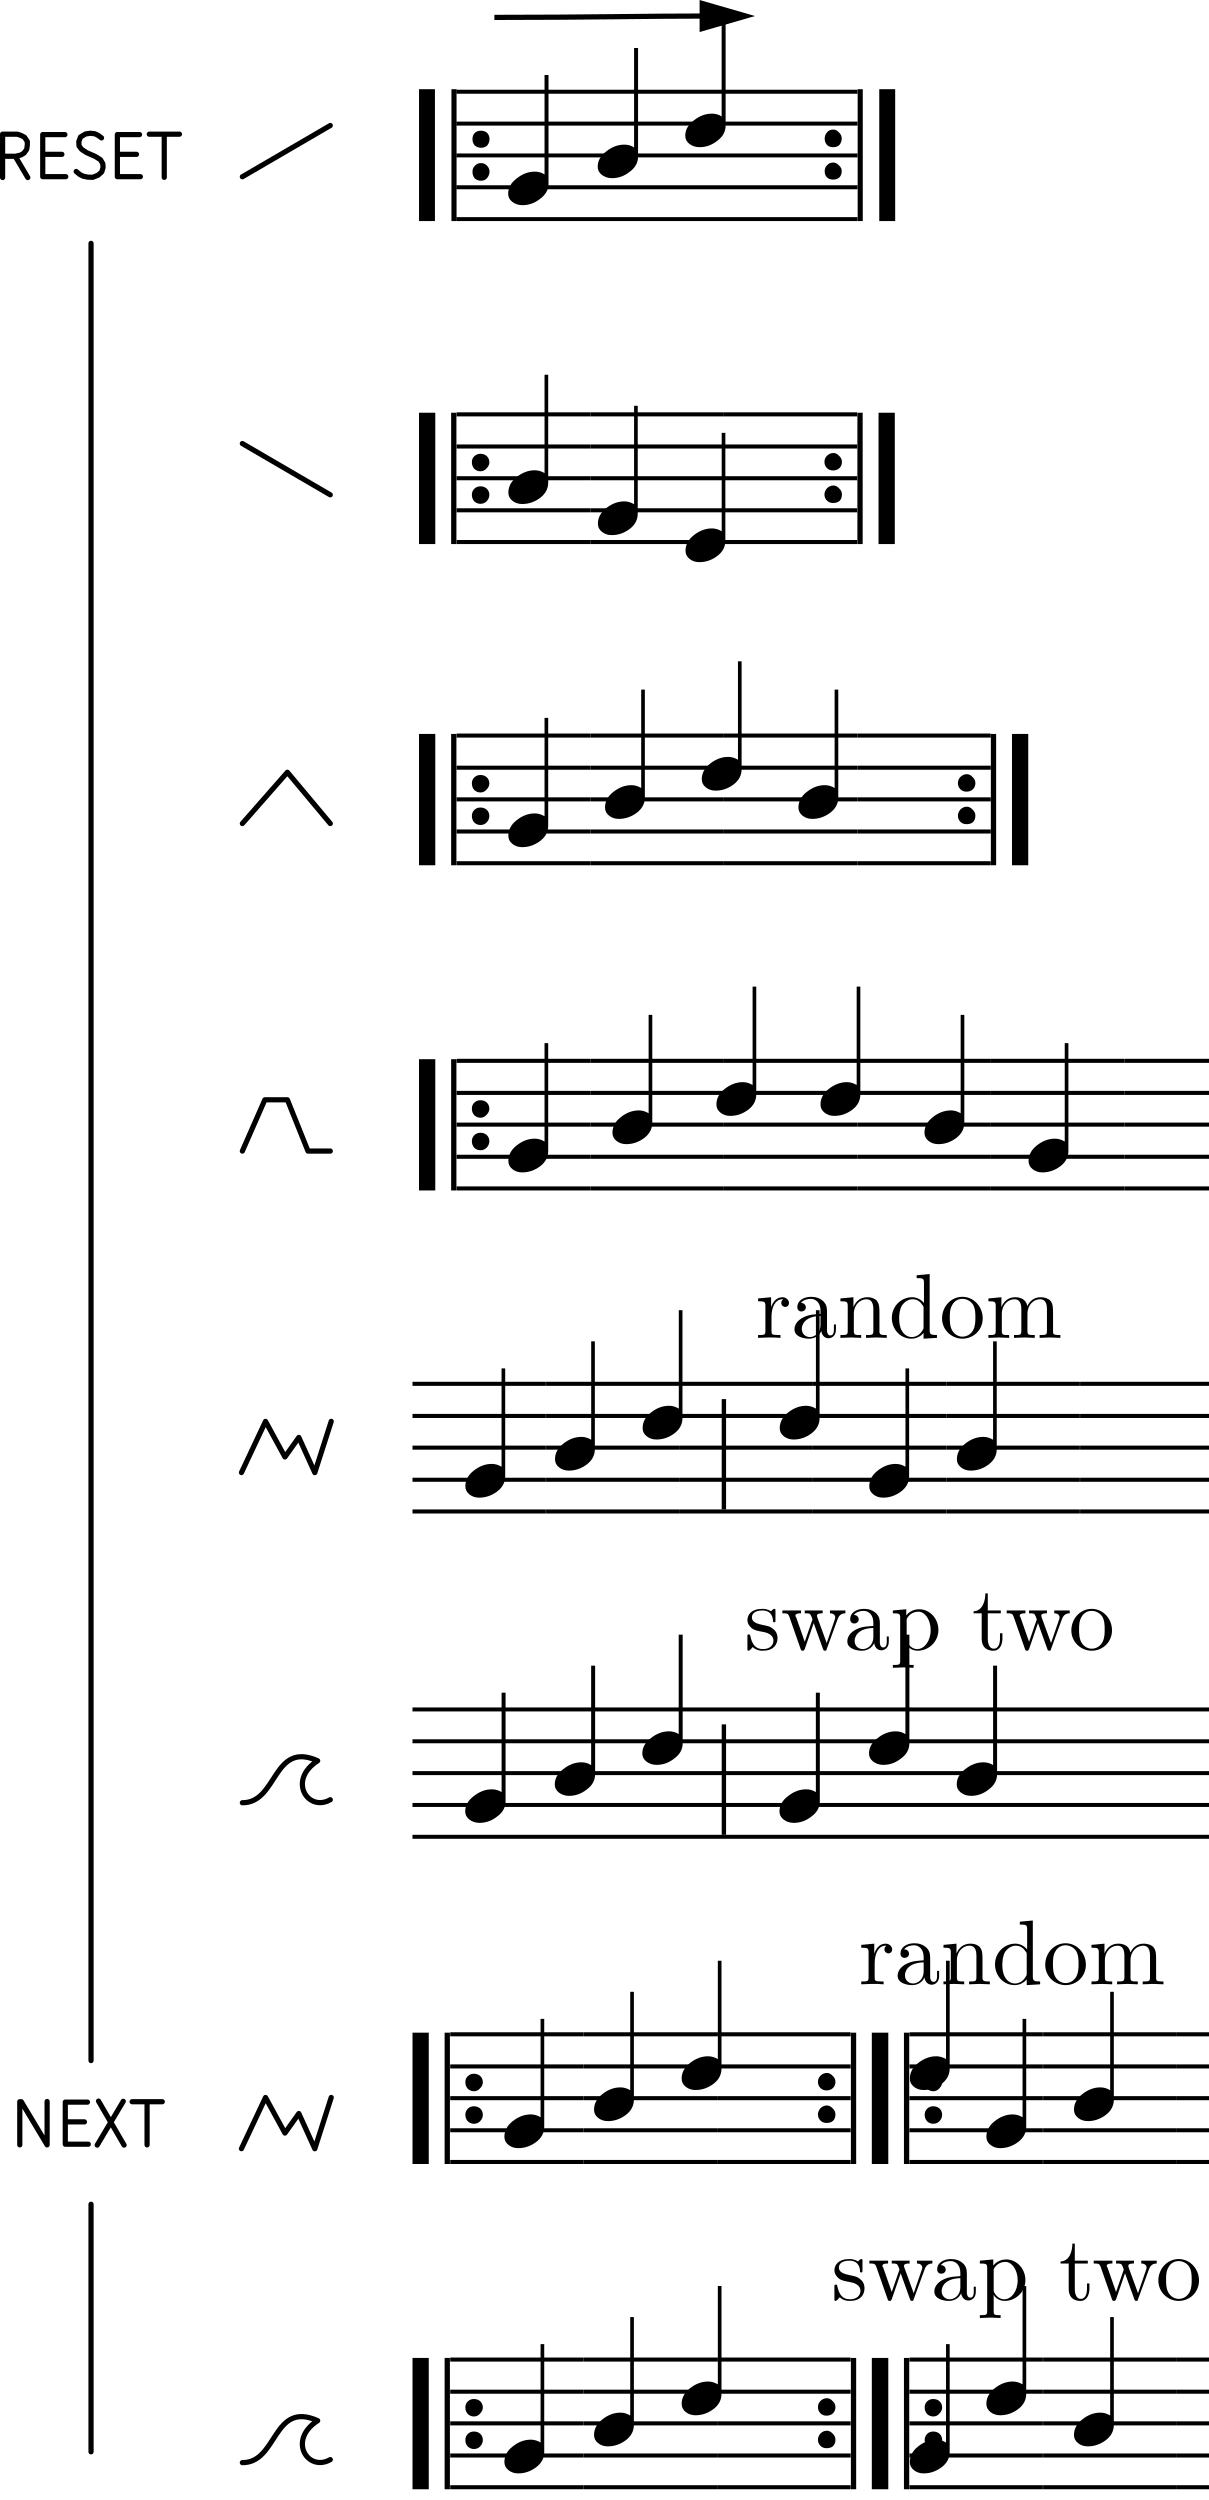
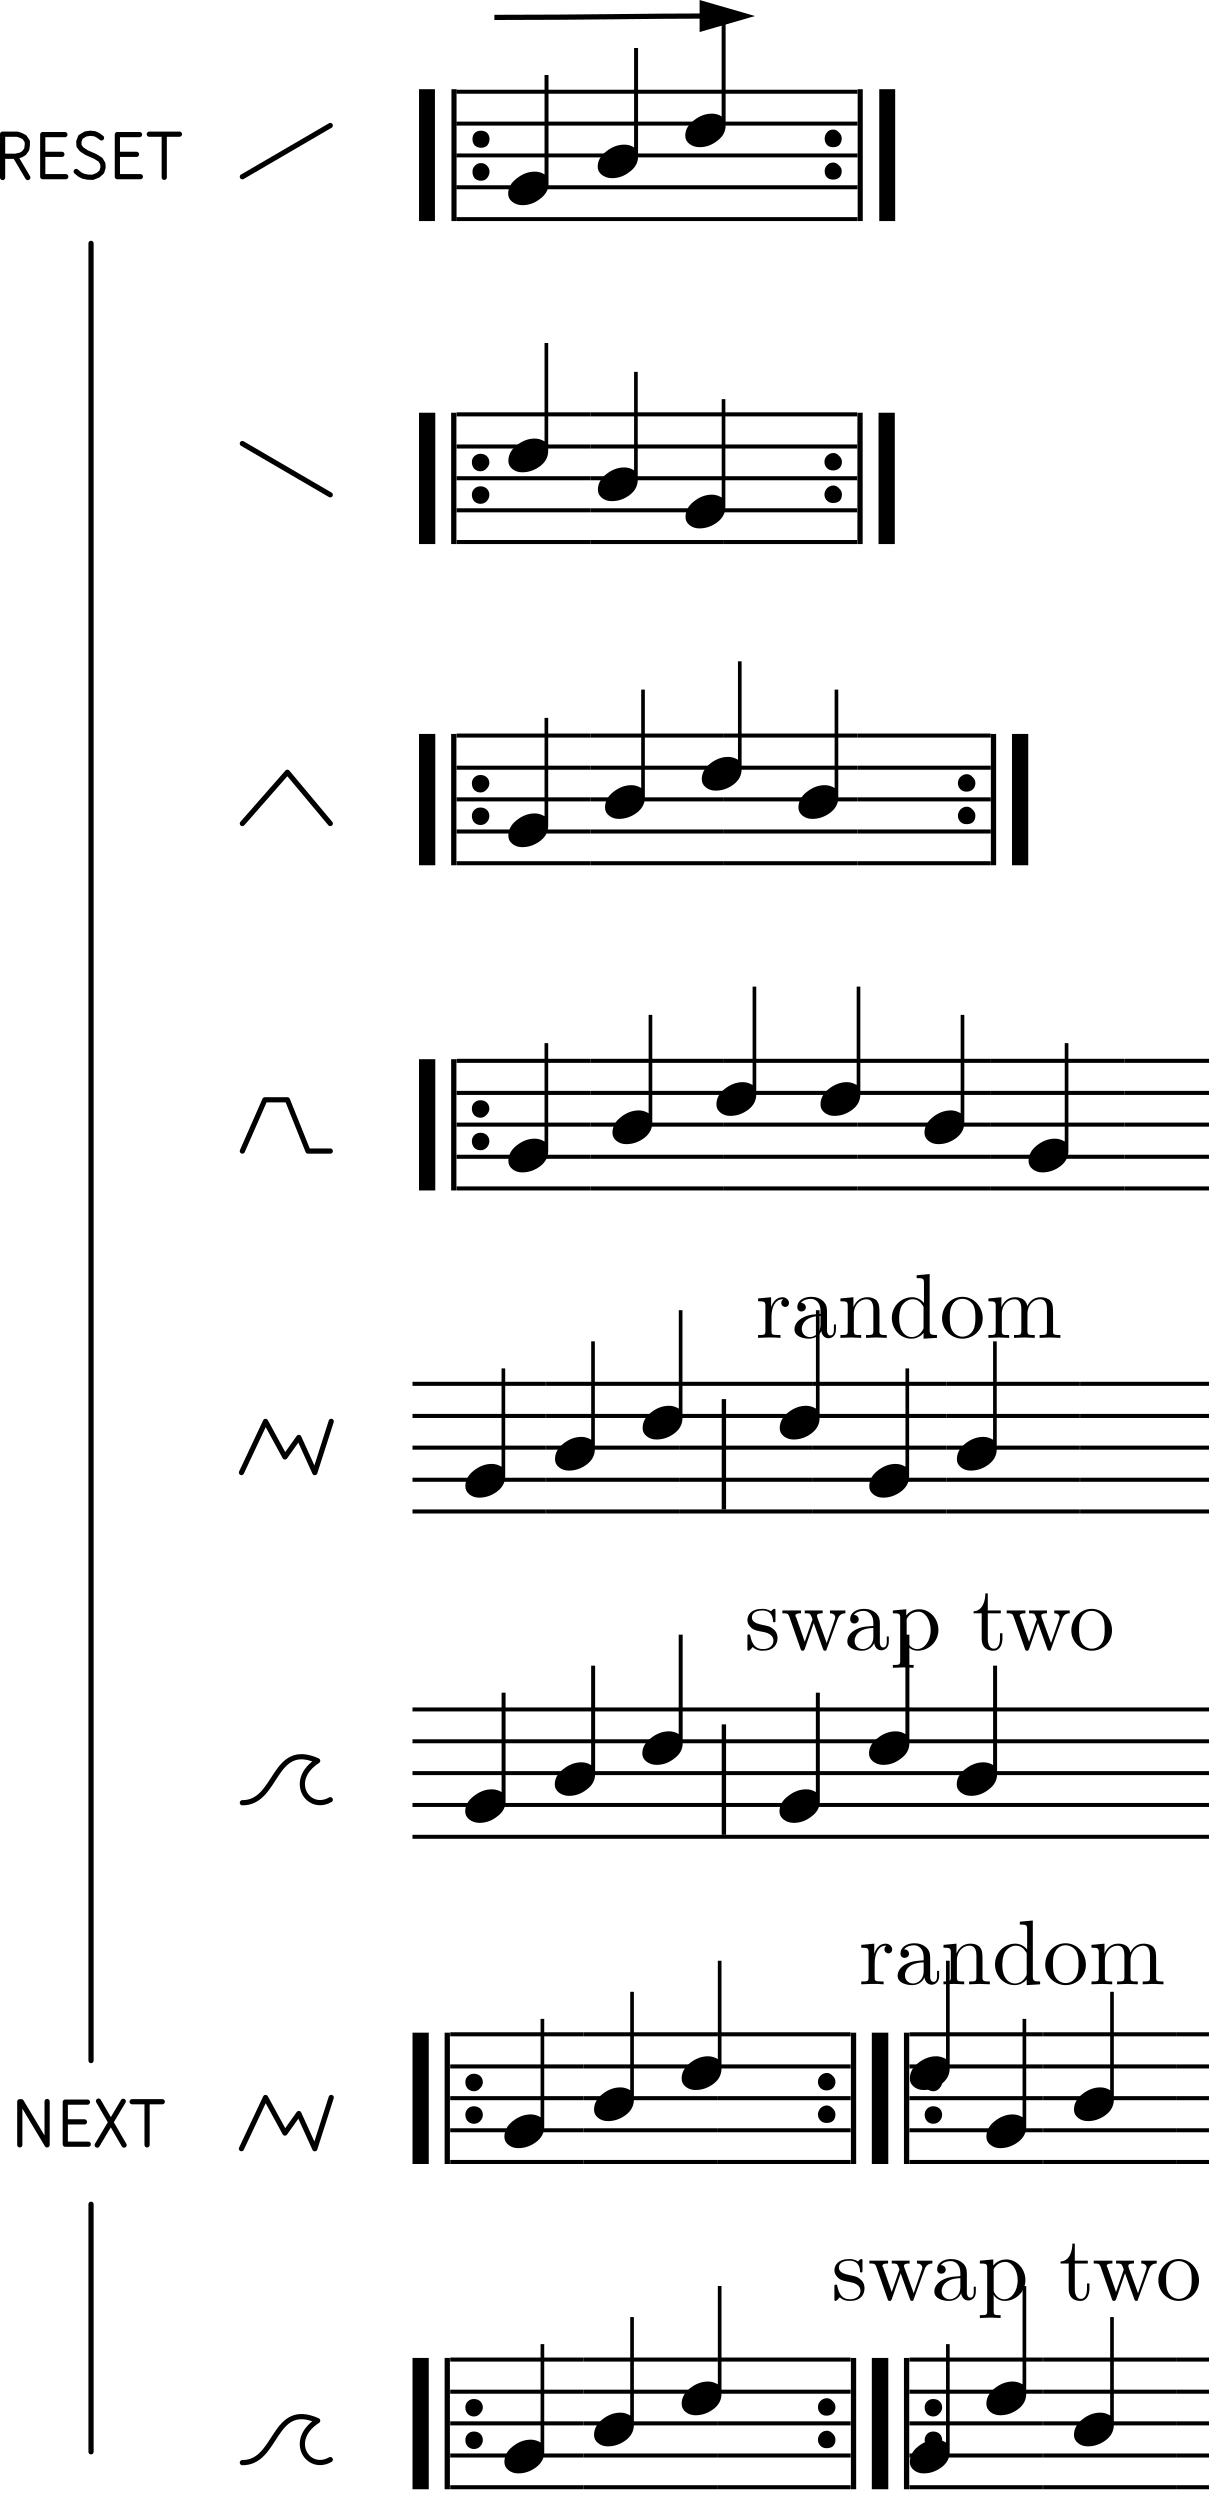
<svg xmlns="http://www.w3.org/2000/svg" width="46.427mm" height="96.08mm" viewBox="0 0 46.427 96.08" version="1.1" id="svg1">
  <defs id="defs1">
    <marker style="overflow:visible" id="Triangle-6-9-3-1-0-6-5" refX="-1" refY="0" orient="auto-start-reverse" markerWidth="2" markerHeight="1" viewBox="0 0 1 1" preserveAspectRatio="none">
      <path transform="scale(0.5)" style="fill:context-stroke;fill-rule:evenodd;stroke:context-stroke;stroke-width:1pt" d="M 5.77,0 -2.88,5 V -5 Z" id="path135-4-1-2-22-2-3-3" />
    </marker>
  </defs>
  <g id="layer1" transform="translate(-50.35742,-88.31713)">
    <text xml:space="preserve" style="font-size:6.413px;line-height:1.25;font-family:sans-serif;stroke-width:0.37" x="66.461" y="121.414" id="text31-7">
      <tspan id="tspan31-9" style="stroke-width:0.37" x="66.461" y="121.414">𝄆𝄚𝄚𝄚𝄚𝄇</tspan>
    </text>
    <text xml:space="preserve" style="font-size:6.413px;line-height:1.25;font-family:sans-serif;stroke-width:0.37" x="69.645" y="120.809" id="text34-74">
      <tspan id="tspan34-91" style="stroke-width:0.37" x="69.645" y="120.809">𝅘𝅥</tspan>
    </text>
    <text xml:space="preserve" style="font-size:6.413px;line-height:1.25;font-family:sans-serif;stroke-width:0.37" x="73.361" y="119.724" id="text34-7-7">
      <tspan id="tspan34-9-0" style="stroke-width:0.37" x="73.361" y="119.724">𝅘𝅥</tspan>
    </text>
    <text xml:space="preserve" style="font-size:6.413px;line-height:1.25;font-family:sans-serif;stroke-width:0.37" x="77.077" y="118.638" id="text34-4-6">
      <tspan id="tspan34-3-0" style="stroke-width:0.37" x="77.077" y="118.638">𝅘𝅥</tspan>
    </text>
    <text xml:space="preserve" style="font-size:6.413px;line-height:1.25;font-family:sans-serif;stroke-width:0.37" x="80.793" y="119.724" id="text34-4-6-9">
      <tspan id="tspan34-3-0-4" style="stroke-width:0.37" x="80.793" y="119.724">𝅘𝅥</tspan>
    </text>
    <text xml:space="preserve" style="font-size:6.413px;line-height:1.25;font-family:sans-serif;stroke-width:0.37" x="66.461" y="133.914" id="text31-7-3">
      <tspan id="tspan31-9-8" style="stroke-width:0.37" x="66.461" y="133.914">𝄆𝄚𝄚𝄚𝄚𝄚𝄚𝄇</tspan>
    </text>
    <text xml:space="preserve" style="font-size:6.413px;line-height:1.25;font-family:sans-serif;stroke-width:0.37" x="69.645" y="133.31" id="text34-74-5">
      <tspan id="tspan34-91-2" style="stroke-width:0.37" x="69.645" y="133.31">𝅘𝅥</tspan>
    </text>
    <text xml:space="preserve" style="font-size:6.413px;line-height:1.25;font-family:sans-serif;stroke-width:0.37" x="73.643" y="132.224" id="text34-7-7-2">
      <tspan id="tspan34-9-0-2" style="stroke-width:0.37" x="73.643" y="132.224">𝅘𝅥</tspan>
    </text>
    <text xml:space="preserve" style="font-size:6.413px;line-height:1.25;font-family:sans-serif;stroke-width:0.37" x="77.641" y="131.138" id="text34-4-6-7">
      <tspan id="tspan34-3-0-0" style="stroke-width:0.37" x="77.641" y="131.138">𝅘𝅥</tspan>
    </text>
    <text xml:space="preserve" style="font-size:6.413px;line-height:1.25;font-family:sans-serif;stroke-width:0.37" x="81.64" y="131.138" id="text34-4-6-7-3">
      <tspan id="tspan34-3-0-0-8" style="stroke-width:0.37" x="81.64" y="131.138">𝅘𝅥</tspan>
    </text>
    <text xml:space="preserve" style="font-size:6.413px;line-height:1.25;font-family:sans-serif;stroke-width:0.37" x="85.638" y="132.224" id="text34-4-6-9-3">
      <tspan id="tspan34-3-0-4-4" style="stroke-width:0.37" x="85.638" y="132.224">𝅘𝅥</tspan>
    </text>
    <text xml:space="preserve" style="font-size:6.413px;line-height:1.25;font-family:sans-serif;stroke-width:0.37" x="89.636" y="133.31" id="text34-4-6-1-6">
      <tspan id="tspan34-3-0-5-3" style="stroke-width:0.37" x="89.636" y="133.31">𝅘𝅥</tspan>
    </text>
    <g id="g35" transform="matrix(1.398405,0,0,1.398405,-447.1299,-369.3243)">
      <text xml:space="preserve" style="font-size:4.586px;line-height:1.25;font-family:sans-serif;stroke-width:0.265" x="367.269" y="333.226" id="text31">
        <tspan id="tspan31" style="stroke-width:0.265" x="367.269" y="333.226">𝄆𝄚𝄚𝄚𝄇</tspan>
      </text>
      <text xml:space="preserve" style="font-size:4.586px;line-height:1.25;font-family:sans-serif;stroke-width:0.265" x="369.546" y="332.853" id="text34">
        <tspan id="tspan34" style="stroke-width:0.265" x="369.546" y="332.853">𝅘𝅥</tspan>
      </text>
      <text xml:space="preserve" style="font-size:4.586px;line-height:1.25;font-family:sans-serif;stroke-width:0.265" x="372.007" y="332.109" id="text34-7">
        <tspan id="tspan34-9" style="stroke-width:0.265" x="372.007" y="332.109">𝅘𝅥</tspan>
      </text>
      <text xml:space="preserve" style="font-size:4.586px;line-height:1.25;font-family:sans-serif;stroke-width:0.265" x="374.414" y="331.257" id="text34-4">
        <tspan id="tspan34-3" style="stroke-width:0.265" x="374.414" y="331.257">𝅘𝅥</tspan>
      </text>
    </g>
    <text xml:space="preserve" style="font-size:6.413px;line-height:1.25;font-family:sans-serif;stroke-width:0.37" x="66.461" y="109.071" id="text31-0">
      <tspan id="tspan31-3" style="stroke-width:0.37" x="66.461" y="109.071">𝄆𝄚𝄚𝄚𝄇</tspan>
    </text>
-     <text xml:space="preserve" style="font-size:6.413px;line-height:1.25;font-family:sans-serif;stroke-width:0.37" x="76.453" y="109.859" id="text34-6-5">
-       <tspan id="tspan34-1-4" style="stroke-width:0.37" x="76.453" y="109.859">𝅘𝅥</tspan>
-     </text>
-     <text xml:space="preserve" style="font-size:6.413px;line-height:1.25;font-family:sans-serif;stroke-width:0.37" x="73.087" y="108.819" id="text34-7-0">
-       <tspan id="tspan34-9-6" style="stroke-width:0.37" x="73.087" y="108.819">𝅘𝅥</tspan>
-     </text>
-     <text xml:space="preserve" style="font-size:6.413px;line-height:1.25;font-family:sans-serif;stroke-width:0.37" x="69.645" y="107.628" id="text34-4-3">
-       <tspan id="tspan34-3-2" style="stroke-width:0.37" x="69.645" y="107.628">𝅘𝅥</tspan>
+     <text xml:space="preserve" style="font-size:6.413px;line-height:1.25;font-family:sans-serif;stroke-width:0.37" x="76.453" y="108.565" id="text34-6-5">
+       <tspan id="tspan34-1-4" style="stroke-width:0.37" x="76.453" y="108.565">𝅘𝅥</tspan>
+     </text>
+     <text xml:space="preserve" style="font-size:6.413px;line-height:1.25;font-family:sans-serif;stroke-width:0.37" x="73.087" y="107.512" id="text34-7-0">
+       <tspan id="tspan34-9-6" style="stroke-width:0.37" x="73.087" y="107.512">𝅘𝅥</tspan>
+     </text>
+     <text xml:space="preserve" style="font-size:6.413px;line-height:1.25;font-family:sans-serif;stroke-width:0.37" x="69.645" y="106.407" id="text34-4-3">
+       <tspan id="tspan34-3-2" style="stroke-width:0.37" x="69.645" y="106.407">𝅘𝅥</tspan>
    </text>
    <path style="fill:none;stroke:#000000;stroke-width:0.2;stroke-linecap:butt;stroke-linejoin:miter;stroke-dasharray:none;stroke-opacity:1;marker-end:url(#Triangle-6-9-3-1-0-6-5)" d="m 69.357,88.986 c 3.589,0 5.82,-0.053 8.197,-0.053" id="path27-48-4-0-2-3-9-6" />
    <g id="g35-1-5" transform="matrix(1.398405,0,0,1.398405,-447.3817,-307.1534)">
      <text xml:space="preserve" style="font-size:4.586px;line-height:1.25;font-family:sans-serif;stroke-width:0.265" x="367.269" y="333.226" id="text31-3-9">
        <tspan id="tspan31-5-9" style="stroke-width:0.265" x="367.269" y="333.226">𝄚𝄚𝄚𝄚𝄚𝄚</tspan>
      </text>
      <text xml:space="preserve" style="font-size:4.586px;line-height:1.25;font-family:sans-serif;stroke-width:0.265" x="368.546" y="332.853" id="text34-9-0">
        <tspan id="tspan34-34-7" style="stroke-width:0.265" x="368.546" y="332.853">𝅘𝅥</tspan>
      </text>
      <text xml:space="preserve" style="font-size:4.586px;line-height:1.25;font-family:sans-serif;stroke-width:0.265" x="371.007" y="332.109" id="text34-7-1-6">
        <tspan id="tspan34-9-5-3" style="stroke-width:0.265" x="371.007" y="332.109">𝅘𝅥</tspan>
      </text>
      <text xml:space="preserve" style="font-size:4.586px;line-height:1.25;font-family:sans-serif;stroke-width:0.265" x="373.414" y="331.257" id="text34-4-0-7">
        <tspan id="tspan34-3-8-6" style="stroke-width:0.265" x="373.414" y="331.257">𝅘𝅥</tspan>
      </text>
      <text xml:space="preserve" style="font-size:4.586px;line-height:1.25;font-family:sans-serif;stroke-width:0.265" x="377.184" y="332.853" id="text34-9-0-6">
        <tspan id="tspan34-34-7-5" style="stroke-width:0.265" x="377.184" y="332.853">𝅘𝅥</tspan>
      </text>
      <text xml:space="preserve" style="font-size:4.586px;line-height:1.25;font-family:sans-serif;stroke-width:0.265" x="379.646" y="331.257" id="text34-7-1-6-0">
        <tspan id="tspan34-9-5-3-8" style="stroke-width:0.265" x="379.646" y="331.257">𝅘𝅥</tspan>
      </text>
      <text xml:space="preserve" style="font-size:4.586px;line-height:1.25;font-family:sans-serif;stroke-width:0.265" x="382.053" y="332.109" id="text34-4-0-7-1">
        <tspan id="tspan34-3-8-6-2" style="stroke-width:0.265" x="382.053" y="332.109">𝅘𝅥</tspan>
      </text>
      <path style="fill:none;stroke:#000000;stroke-width:0.12;stroke-linecap:butt;stroke-linejoin:miter;stroke-dasharray:none;stroke-opacity:1" d="m 375.828,333.226 v -3.034" id="path36" />
    </g>
    <text xml:space="preserve" style="font-size:3.528px;line-height:1.25;font-family:sans-serif;stroke-width:0.265" x="78.974" y="151.726" id="text47">
      <tspan id="tspan47" style="font-style:normal;font-variant:normal;font-weight:normal;font-stretch:normal;font-size:3.528px;font-family:'Latin Modern Roman';-inkscape-font-specification:'Latin Modern Roman, ';stroke-width:0.265" x="78.974" y="151.726">swap two</tspan>
    </text>
    <text xml:space="preserve" style="font-size:6.413px;line-height:1.25;font-family:sans-serif;stroke-width:0.37" x="66.209" y="146.332" id="text31-3-9-7">
      <tspan id="tspan31-5-9-0" style="stroke-width:0.37" x="66.209" y="146.332">𝄚𝄚𝄚𝄚𝄚𝄚</tspan>
    </text>
    <text xml:space="preserve" style="font-size:6.413px;line-height:1.25;font-family:sans-serif;stroke-width:0.37" x="67.994" y="145.81" id="text34-9-0-0">
      <tspan id="tspan34-34-7-3" style="stroke-width:0.37" x="67.994" y="145.81">𝅘𝅥</tspan>
    </text>
    <text xml:space="preserve" style="font-size:6.413px;line-height:1.25;font-family:sans-serif;stroke-width:0.37" x="71.437" y="144.77" id="text34-7-1-6-4">
      <tspan id="tspan34-9-5-3-9" style="stroke-width:0.37" x="71.437" y="144.77">𝅘𝅥</tspan>
    </text>
    <text xml:space="preserve" style="font-size:6.413px;line-height:1.25;font-family:sans-serif;stroke-width:0.37" x="74.803" y="143.579" id="text34-4-0-7-2">
      <tspan id="tspan34-3-8-6-7" style="stroke-width:0.37" x="74.803" y="143.579">𝅘𝅥</tspan>
    </text>
    <text xml:space="preserve" style="font-size:6.413px;line-height:1.25;font-family:sans-serif;stroke-width:0.37" x="80.075" y="143.579" id="text34-9-0-6-4">
      <tspan id="tspan34-34-7-5-2" style="stroke-width:0.37" x="80.075" y="143.579">𝅘𝅥</tspan>
    </text>
    <text xml:space="preserve" style="font-size:6.413px;line-height:1.25;font-family:sans-serif;stroke-width:0.37" x="83.517" y="145.81" id="text34-7-1-6-0-5">
      <tspan id="tspan34-9-5-3-8-2" style="stroke-width:0.37" x="83.517" y="145.81">𝅘𝅥</tspan>
    </text>
    <text xml:space="preserve" style="font-size:6.413px;line-height:1.25;font-family:sans-serif;stroke-width:0.37" x="86.883" y="144.77" id="text34-4-0-7-1-4">
      <tspan id="tspan34-3-8-6-2-4" style="stroke-width:0.37" x="86.883" y="144.77">𝅘𝅥</tspan>
    </text>
    <path style="fill:none;stroke:#000000;stroke-width:0.168;stroke-linecap:butt;stroke-linejoin:miter;stroke-dasharray:none;stroke-opacity:1" d="m 78.178,146.331 v -4.243" id="path36-3" />
    <text xml:space="preserve" style="font-size:3.528px;line-height:1.25;font-family:sans-serif;stroke-width:0.265" x="79.397" y="139.734" id="text47-5">
      <tspan id="tspan47-0" style="font-style:normal;font-variant:normal;font-weight:normal;font-stretch:normal;font-size:3.528px;font-family:'Latin Modern Roman';-inkscape-font-specification:'Latin Modern Roman, ';stroke-width:0.265" x="79.397" y="139.734">random</tspan>
    </text>
    <text xml:space="preserve" style="font-size:6.413px;line-height:1.25;font-family:sans-serif;stroke-width:0.37" x="66.209" y="171.332" id="text31-3-9-7-7">
      <tspan id="tspan31-5-9-0-4" style="stroke-width:0.37" x="66.209" y="171.332">𝄆𝄚𝄚𝄚𝄇𝄆𝄚𝄚𝄚𝄇</tspan>
    </text>
    <text xml:space="preserve" style="font-size:6.413px;line-height:1.25;font-family:sans-serif;stroke-width:0.37" x="69.494" y="170.81" id="text34-9-0-0-3">
      <tspan id="tspan34-34-7-3-5" style="stroke-width:0.37" x="69.494" y="170.81">𝅘𝅥</tspan>
    </text>
    <text xml:space="preserve" style="font-size:6.413px;line-height:1.25;font-family:sans-serif;stroke-width:0.37" x="72.937" y="169.77" id="text34-7-1-6-4-6">
      <tspan id="tspan34-9-5-3-9-1" style="stroke-width:0.37" x="72.937" y="169.77">𝅘𝅥</tspan>
    </text>
    <text xml:space="preserve" style="font-size:6.413px;line-height:1.25;font-family:sans-serif;stroke-width:0.37" x="76.303" y="168.579" id="text34-4-0-7-2-4">
      <tspan id="tspan34-3-8-6-7-0" style="stroke-width:0.37" x="76.303" y="168.579">𝅘𝅥</tspan>
    </text>
    <text xml:space="preserve" style="font-size:6.413px;line-height:1.25;font-family:sans-serif;stroke-width:0.37" x="85.075" y="168.579" id="text34-9-0-6-4-3">
      <tspan id="tspan34-34-7-5-2-12" style="stroke-width:0.37" x="85.075" y="168.579">𝅘𝅥</tspan>
    </text>
    <text xml:space="preserve" style="font-size:6.413px;line-height:1.25;font-family:sans-serif;stroke-width:0.37" x="88.017" y="170.81" id="text34-7-1-6-0-5-77">
      <tspan id="tspan34-9-5-3-8-2-9" style="stroke-width:0.37" x="88.017" y="170.81">𝅘𝅥</tspan>
    </text>
    <text xml:space="preserve" style="font-size:6.413px;line-height:1.25;font-family:sans-serif;stroke-width:0.37" x="91.383" y="169.77" id="text34-4-0-7-1-4-8">
      <tspan id="tspan34-3-8-6-2-4-1" style="stroke-width:0.37" x="91.383" y="169.77">𝅘𝅥</tspan>
    </text>
    <text xml:space="preserve" style="font-size:3.528px;line-height:1.25;font-family:sans-serif;stroke-width:0.265" x="83.362" y="164.578" id="text47-5-0">
      <tspan id="tspan47-0-2" style="font-style:normal;font-variant:normal;font-weight:normal;font-stretch:normal;font-size:3.528px;font-family:'Latin Modern Roman';-inkscape-font-specification:'Latin Modern Roman, ';stroke-width:0.265" x="83.362" y="164.578">random</tspan>
    </text>
    <text xml:space="preserve" style="font-size:6.413px;line-height:1.25;font-family:sans-serif;stroke-width:0.37" x="66.209" y="183.832" id="text31-3-9-7-7-2">
      <tspan id="tspan31-5-9-0-4-0" style="stroke-width:0.37" x="66.209" y="183.832">𝄆𝄚𝄚𝄚𝄇𝄆𝄚𝄚𝄚𝄇</tspan>
    </text>
    <text xml:space="preserve" style="font-size:6.413px;line-height:1.25;font-family:sans-serif;stroke-width:0.37" x="69.494" y="183.31" id="text34-9-0-0-3-6">
      <tspan id="tspan34-34-7-3-5-8" style="stroke-width:0.37" x="69.494" y="183.31">𝅘𝅥</tspan>
    </text>
    <text xml:space="preserve" style="font-size:6.413px;line-height:1.25;font-family:sans-serif;stroke-width:0.37" x="72.937" y="182.27" id="text34-7-1-6-4-6-7">
      <tspan id="tspan34-9-5-3-9-1-4" style="stroke-width:0.37" x="72.937" y="182.27">𝅘𝅥</tspan>
    </text>
    <text xml:space="preserve" style="font-size:6.413px;line-height:1.25;font-family:sans-serif;stroke-width:0.37" x="76.303" y="181.079" id="text34-4-0-7-2-4-9">
      <tspan id="tspan34-3-8-6-7-0-2" style="stroke-width:0.37" x="76.303" y="181.079">𝅘𝅥</tspan>
    </text>
    <text xml:space="preserve" style="font-size:6.413px;line-height:1.25;font-family:sans-serif;stroke-width:0.37" x="85.075" y="183.31" id="text34-9-0-6-4-3-4">
      <tspan id="tspan34-34-7-5-2-12-4" style="stroke-width:0.37" x="85.075" y="183.31">𝅘𝅥</tspan>
    </text>
    <text xml:space="preserve" style="font-size:6.413px;line-height:1.25;font-family:sans-serif;stroke-width:0.37" x="88.017" y="181.079" id="text34-7-1-6-0-5-77-5">
      <tspan id="tspan34-9-5-3-8-2-9-9" style="stroke-width:0.37" x="88.017" y="181.079">𝅘𝅥</tspan>
    </text>
    <text xml:space="preserve" style="font-size:6.413px;line-height:1.25;font-family:sans-serif;stroke-width:0.37" x="91.383" y="182.27" id="text34-4-0-7-1-4-8-1">
      <tspan id="tspan34-3-8-6-2-4-1-2" style="stroke-width:0.37" x="91.383" y="182.27">𝅘𝅥</tspan>
    </text>
    <text xml:space="preserve" style="font-size:3.528px;line-height:1.25;font-family:sans-serif;stroke-width:0.265" x="82.317" y="176.716" id="text47-1">
      <tspan id="tspan47-2" style="font-style:normal;font-variant:normal;font-weight:normal;font-stretch:normal;font-size:3.528px;font-family:'Latin Modern Roman';-inkscape-font-specification:'Latin Modern Roman, ';stroke-width:0.265" x="82.317" y="176.716">swap two</tspan>
    </text>
    <path style="display:inline;fill:none;stroke:#000000;stroke-width:0.2;stroke-linecap:round;stroke-linejoin:round;stroke-dasharray:none;stroke-opacity:1" d="m 59.672,119.967 1.73,-1.97 1.649,1.97" id="path104-2-8-3-9-2-1-7" />
    <path style="display:inline;fill:none;stroke:#000000;stroke-width:0.2;stroke-linecap:round;stroke-linejoin:round;stroke-dasharray:none;stroke-opacity:1" d="m 59.672,132.555 0.864,-1.97 h 0.867 l 0.791,1.97 h 0.857" id="path108-5-8-19-1-0-5-9" />
    <path style="display:inline;fill:none;stroke:#000000;stroke-width:0.2;stroke-linecap:round;stroke-linejoin:round;stroke-dasharray:none;stroke-opacity:1" d="m 59.672,157.6 c 1.363,0.008 1.163,-2.391 2.894,-1.613 -1.171,0.753 -0.372,1.987 0.485,1.497" id="path115-3-5-1-3-0-0-4-0-2" />
    <path style="display:inline;fill:none;stroke:#000000;stroke-width:0.2;stroke-linecap:round;stroke-linejoin:round;stroke-dasharray:none;stroke-opacity:1" d="m 59.672,182.961 c 1.363,0.008 1.163,-2.391 2.894,-1.613 -1.171,0.753 -0.372,1.987 0.485,1.497" id="path115-3-5-1-3-0-0-4-0-2-7" />
    <path style="display:inline;fill:none;stroke:#000000;stroke-width:0.2;stroke-linecap:round;stroke-linejoin:round;stroke-dasharray:none;stroke-opacity:1" d="m 59.637,144.911 0.925,-1.967 0.746,1.367 0.534,-0.751 0.614,1.353 0.631,-1.97" id="path113-1-4-6-8-7-4-6-0" />
    <path style="display:inline;fill:none;stroke:#000000;stroke-width:0.2;stroke-linecap:round;stroke-linejoin:round;stroke-dasharray:none;stroke-opacity:1" d="m 59.637,170.895 0.925,-1.967 0.746,1.367 0.534,-0.751 0.614,1.353 0.631,-1.97" id="path113-1-4-6-8-7-4-6-0-9" />
    <path style="display:inline;fill:none;stroke:#000000;stroke-width:0.2;stroke-linecap:round;stroke-linejoin:round;stroke-dasharray:none;stroke-opacity:1" d="M 53.856,97.67 V 167.509" id="path387-3-4" />
    <path style="display:inline;fill:none;stroke:#000000;stroke-width:0.2;stroke-linecap:round;stroke-linejoin:round;stroke-dasharray:none;stroke-opacity:1" d="m 53.856,173.031 v 9.515" id="path388-1-76" />
    <g id="g1" transform="translate(31.83664,-24.90982)">
      <path style="display:inline;fill:none;stroke:#000000;stroke-width:0.2;stroke-linecap:round;stroke-linejoin:round;stroke-dasharray:none;stroke-opacity:1" d="m 27.835,120.02 3.379,-1.97" id="path103-7-9-22-2-9-6-8" />
      <g style="display:inline;fill:none;stroke:#000000;stroke-width:0.2;stroke-linecap:round;stroke-linejoin:round;stroke-dasharray:none" id="g192-6" transform="translate(-424.3095,-108.9794)">
        <g transform="translate(442.589,229.08)" id="g191-2" style="stroke-width:0.2;stroke-dasharray:none">
          <path d="M 129,18.9 V 649 h 211 l 51,-16 56,-28 41,-63 v -54 l -9,-60 -38,-53 -47,-29 -76,-18 H 132 312 L 495,18.9" style="stroke-width:75.591;stroke-dasharray:none" transform="scale(0.00264583,-0.00264583)" id="path187-47" />
          <path d="M 466,31.5 H 132 V 356 H 410 132 v 287 h 322" style="stroke-width:75.591;stroke-dasharray:none" transform="matrix(0.00264583,0,0,-0.00264583,1.53458,0)" id="path188-9" />
          <path d="m 78.8,107 53.2,-44 51,-25.2 63,-12.6 72,-3.1 79,31.5 53,47.4 19,63 -3,56 -34,57 -73,47 -129,57 -72,47 -38,51 -3,63 25,66 72,44 70,10 66,-7 50,-25 47,-35" style="stroke-width:75.591;stroke-dasharray:none" transform="matrix(0.00264583,0,0,-0.00264583,2.96068,0)" id="path189-3" />
          <path d="M 466,31.5 H 132 V 356 H 410 132 v 287 h 322" style="stroke-width:75.591;stroke-dasharray:none" transform="matrix(0.00264583,0,0,-0.00264583,4.40266,0)" id="path190-9" />
          <path d="M 274,22.1 V 649 H 56.7 495" style="stroke-width:75.591;stroke-dasharray:none" transform="matrix(0.00264583,0,0,-0.00264583,5.82876,0)" id="path191-2" />
        </g>
      </g>
    </g>
    <g style="display:inline;fill:none;stroke:#000000;stroke-width:0.2;stroke-linecap:round;stroke-linejoin:round;stroke-dasharray:none" id="g196-8" transform="translate(-392.9278,-63.19455)">
      <g transform="translate(443.712,234.002)" id="g195-3" style="stroke-width:0.2;stroke-dasharray:none">
        <path d="M 126,22.1 V 649 h 22 L 523,22.1 V 652" style="stroke-width:75.591;stroke-dasharray:none" transform="scale(0.00264583,-0.00264583)" id="path192-0" />
        <path d="M 466,31.5 H 132 V 356 H 410 132 v 287 h 322" style="stroke-width:75.591;stroke-dasharray:none" transform="matrix(0.00264583,0,0,-0.00264583,1.73302,0)" id="path193-1" />
        <path d="M 56.7,18.9 435,655 M 75.6,658 447,18.9" style="stroke-width:75.591;stroke-dasharray:none" transform="matrix(0.00264583,0,0,-0.00264583,3.15912,0)" id="path194-7" />
        <path d="M 274,22.1 V 649 H 56.7 495" style="stroke-width:75.591;stroke-dasharray:none" transform="matrix(0.00264583,0,0,-0.00264583,4.50056,0)" id="path195-8" />
      </g>
    </g>
    <path style="display:inline;fill:none;stroke:#000000;stroke-width:0.2;stroke-linecap:round;stroke-linejoin:round;stroke-dasharray:none;stroke-opacity:1" d="m 63.05,107.334 -3.379,-1.97" id="path103-7-9-22-2-9-6-2" />
  </g>
</svg>
